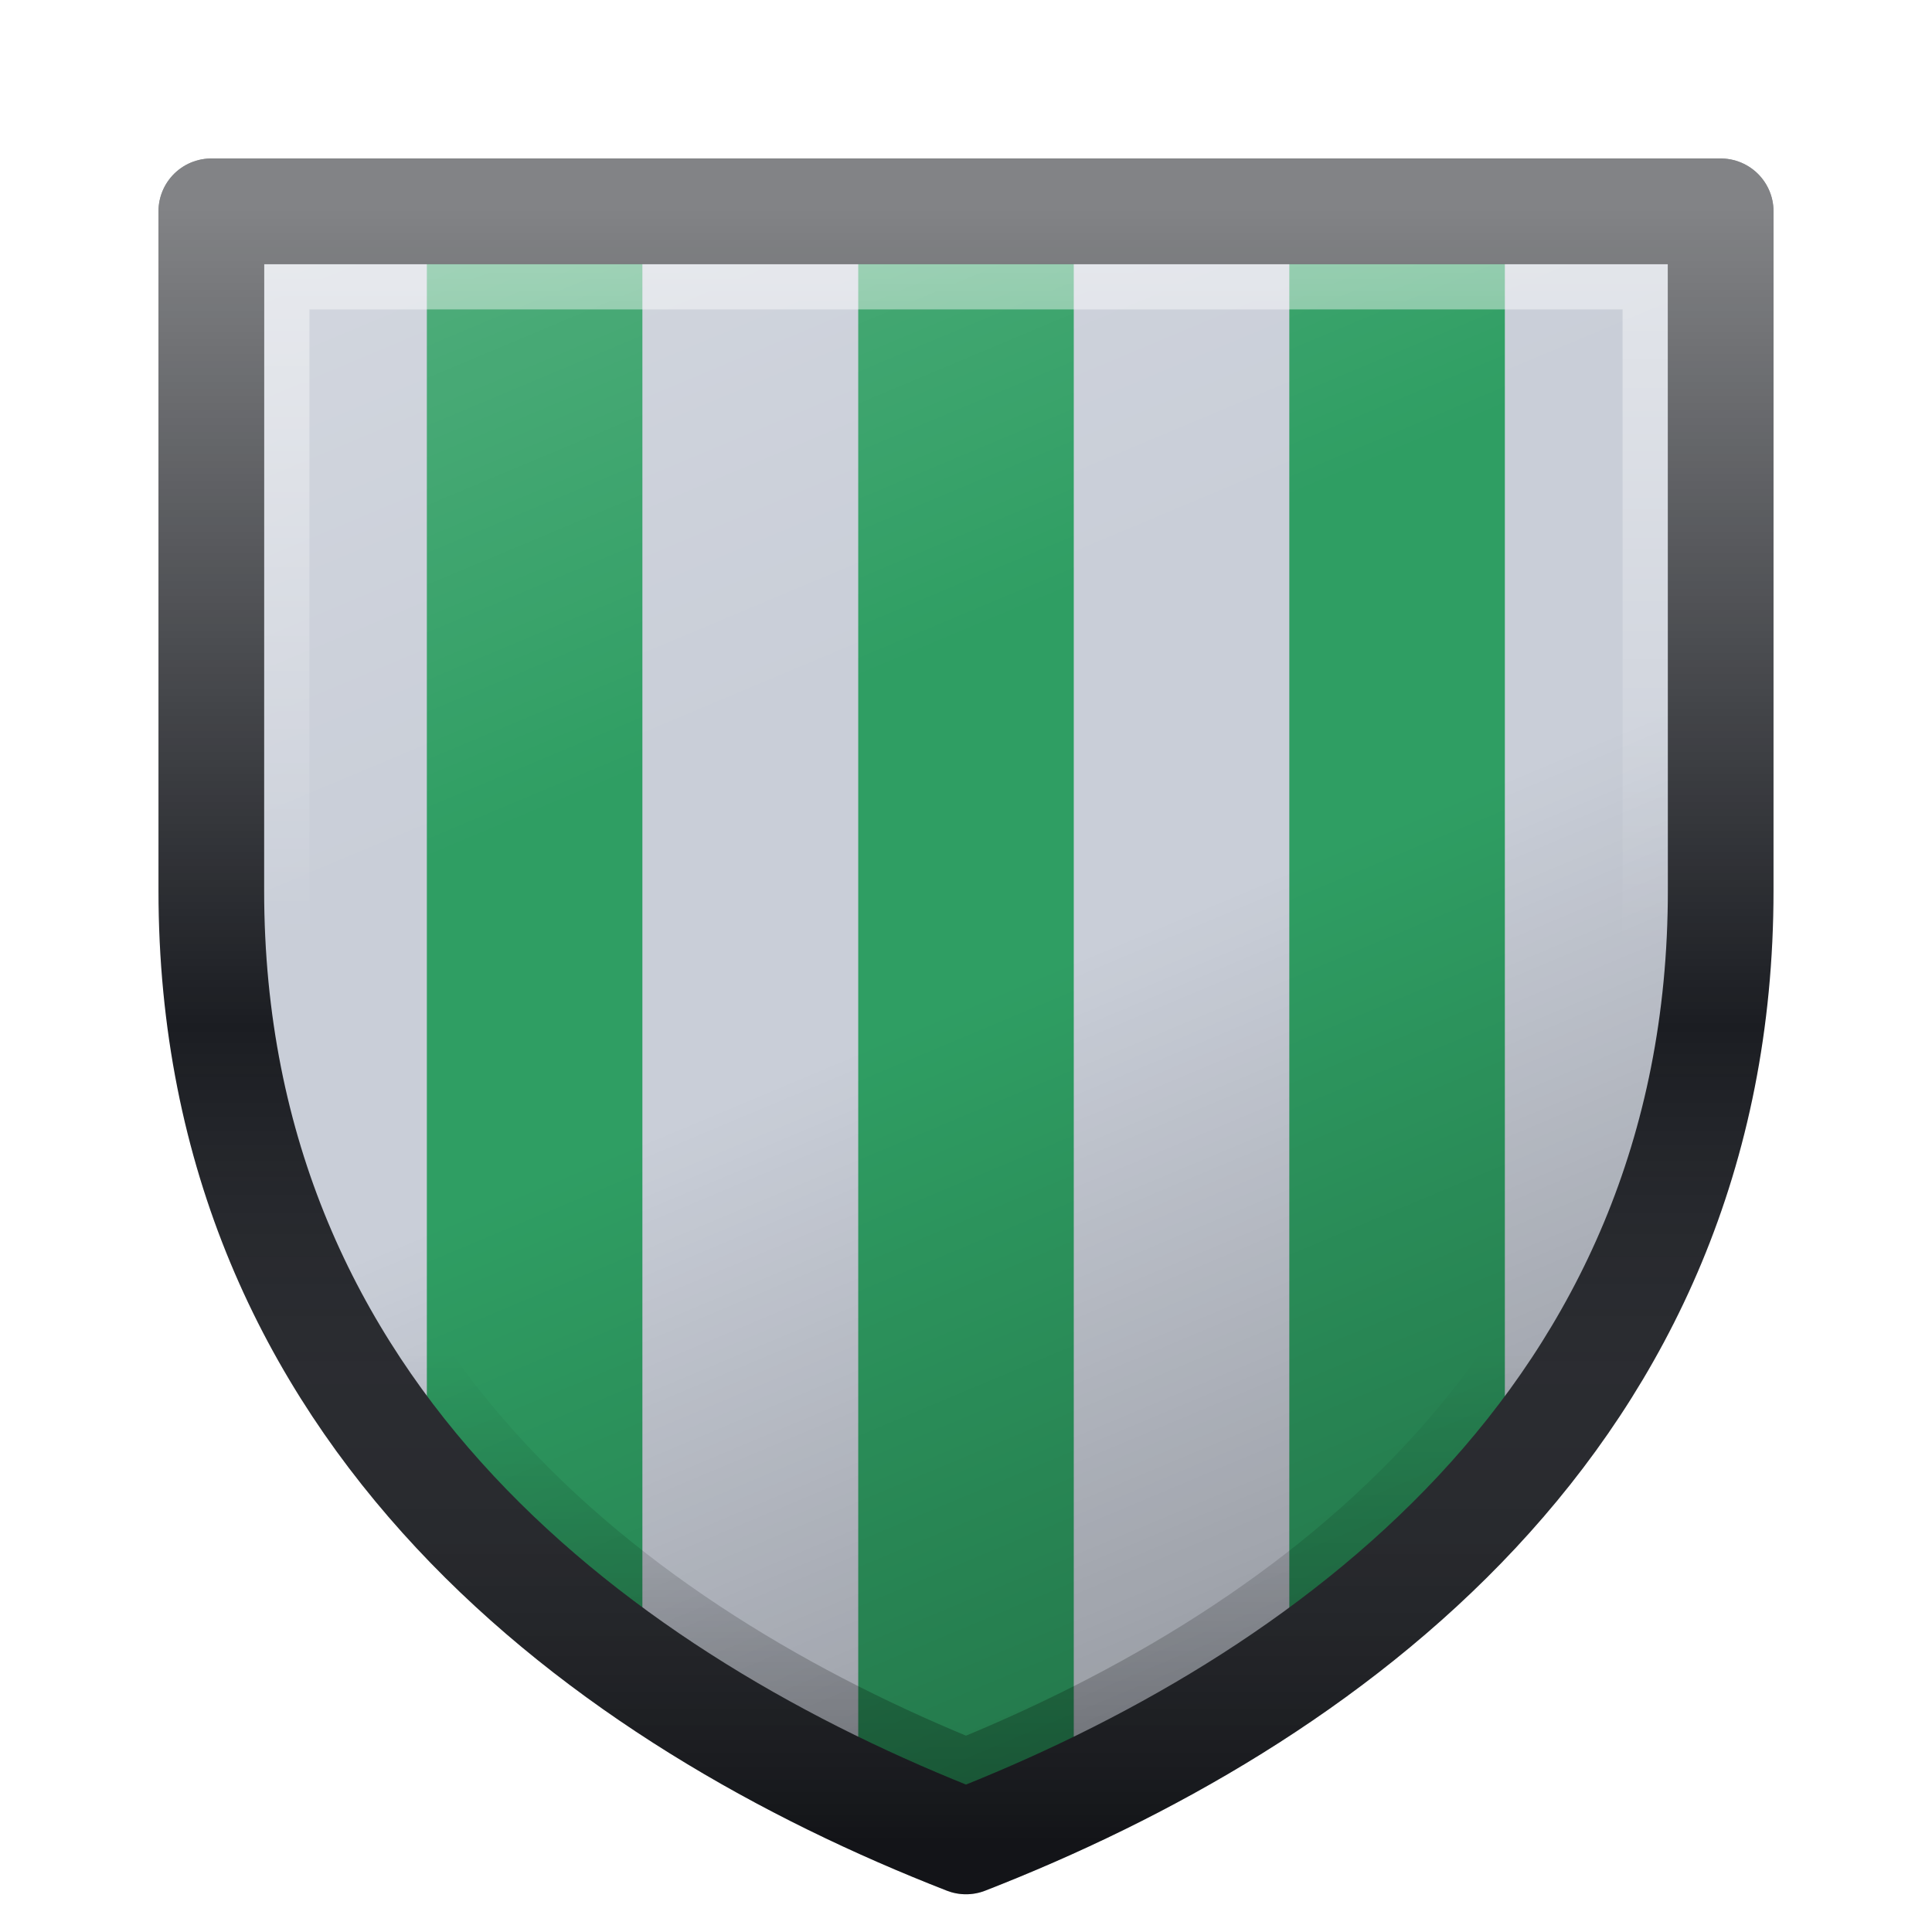
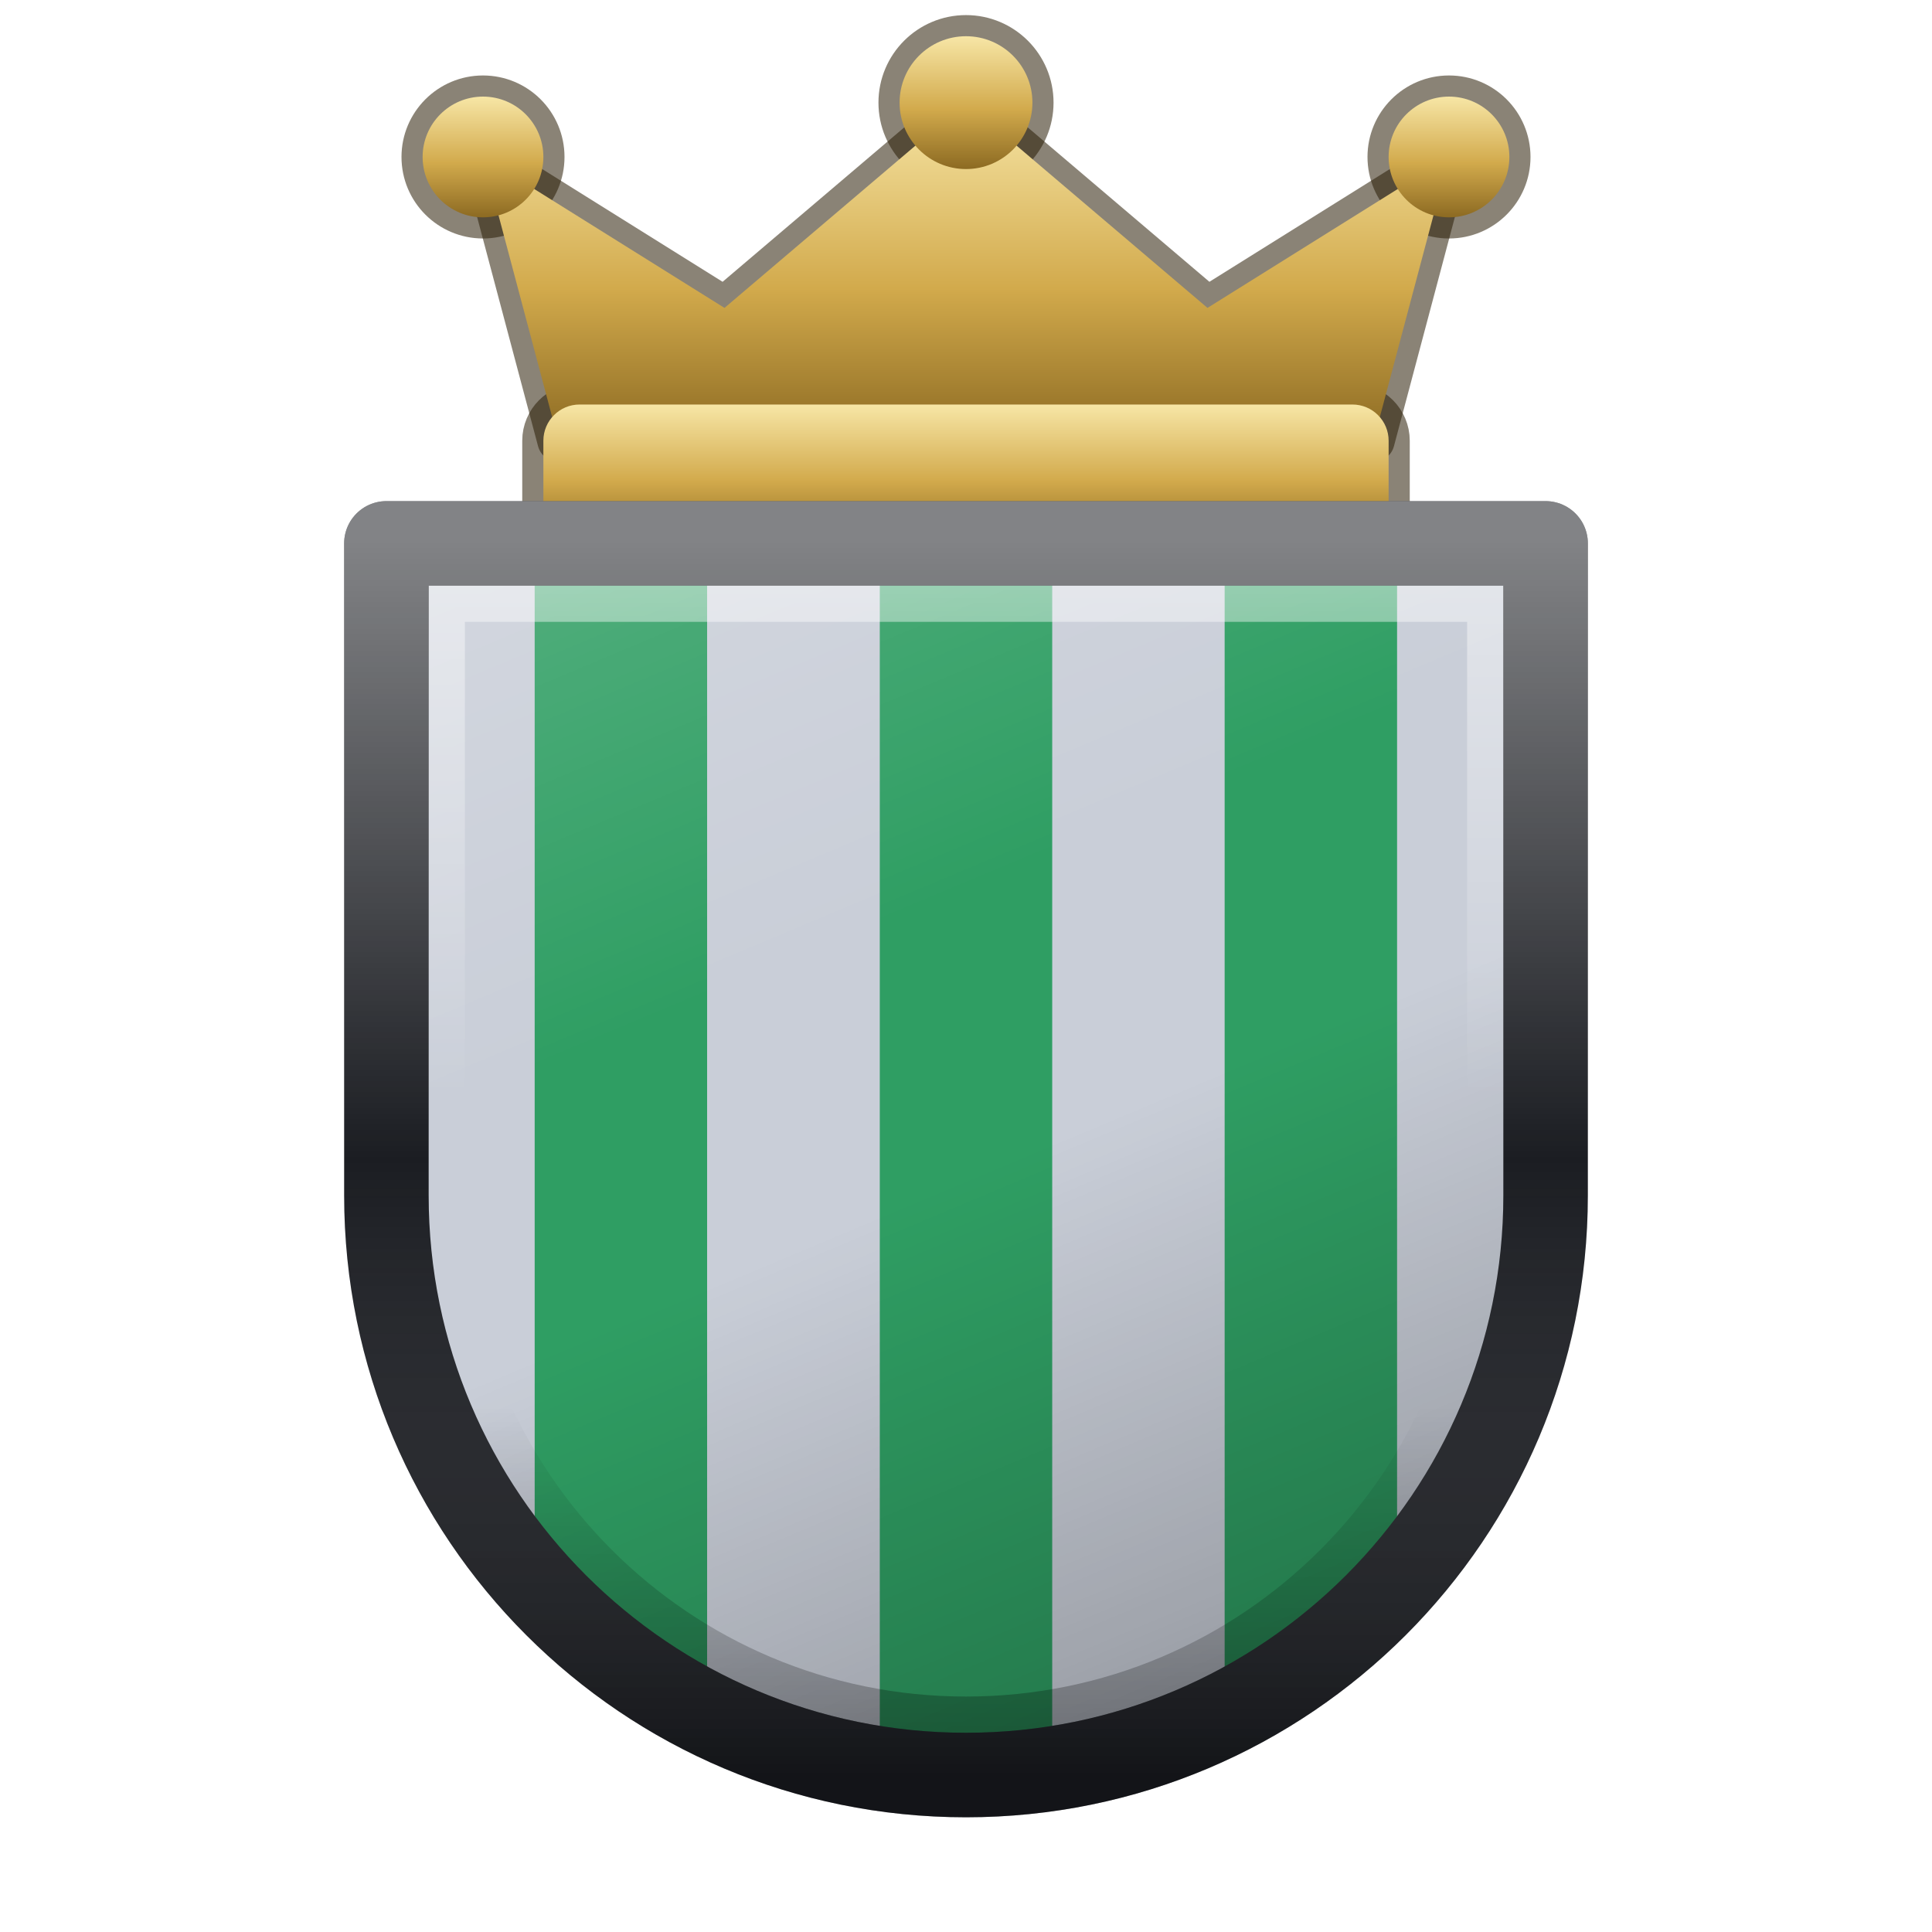
<svg xmlns="http://www.w3.org/2000/svg" viewBox="0 0 64 64" width="64" height="64">
  <defs>
    <clipPath id="c">
-       <path d="M7 7h50v22.5c0 17.5-13.2 26.9-25 31.5C20.2 56.4 7 47 7 29.5Z" />
+       <path d="M8 7h48v27a24 24 0 0 1-48 0Z" />
    </clipPath>
    <linearGradient id="s" x1="0" y1="0" x2="0.42" y2="1">
      <stop offset="0" stop-color="#fff" stop-opacity="0.26" />
      <stop offset="0.46" stop-color="#fff" stop-opacity="0" />
      <stop offset="0.62" stop-color="#000" stop-opacity="0" />
      <stop offset="1" stop-color="#000" stop-opacity="0.26" />
    </linearGradient>
    <linearGradient id="b" x1="0" y1="0" x2="0" y2="1">
      <stop offset="0" stop-color="#fff" stop-opacity="0.5" />
      <stop offset="0.45" stop-color="#fff" stop-opacity="0" />
      <stop offset="0.7" stop-color="#000" stop-opacity="0" />
      <stop offset="1" stop-color="#000" stop-opacity="0.32" />
    </linearGradient>
    <linearGradient id="r" x1="0" y1="0" x2="0" y2="1">
      <stop offset="0" stop-color="#fff" stop-opacity="0.45" />
      <stop offset="0.5" stop-color="#fff" stop-opacity="0" />
      <stop offset="1" stop-color="#000" stop-opacity="0.3" />
    </linearGradient>
+     <linearGradient id="g" x1="0" y1="0" x2="0" y2="1">
+       <stop offset="0" stop-color="#f7e6a6" />
+       <stop offset="0.55" stop-color="#d2aa4c" />
+       <stop offset="1" stop-color="#8c6a22" />
+     </linearGradient>
  </defs>
-   <g clip-path="url(#c)">
-     <rect width="64" height="64" fill="#c9ced8" />
-     <rect x="14.14" y="0" width="7.14" height="64" fill="#2f9e63" />
-     <rect x="28.43" y="0" width="7.14" height="64" fill="#2f9e63" />
-     <rect x="42.71" y="0" width="7.14" height="64" fill="#2f9e63" />
-     <rect width="64" height="64" fill="url(#s)" />
-     <path d="M7 7h50v22.5c0 17.5-13.2 26.9-25 31.5C20.2 56.4 7 47 7 29.5Z" fill="none" stroke="url(#b)" stroke-width="6.5" />
+   <g fill="none" stroke="#2a1d06" stroke-opacity="0.55" stroke-width="1.4" stroke-linejoin="round">
+     <path d="M18.5 14.6 16 5.2l8 5L32 3.4l8 6.8 8-5-2.5 9.4Z" />
+     <rect x="18" y="13.4" width="28" height="4.6" rx="1.2" />
+     <circle cx="16" cy="5.2" r="2" />
+     <circle cx="32" cy="3.4" r="2.2" />
+     <circle cx="48" cy="5.2" r="2" />
  </g>
-   <path d="M7 7h50v22.5c0 17.5-13.2 26.9-25 31.5C20.2 56.4 7 47 7 29.5Z" fill="none" stroke="#1b1d22" stroke-width="3.5" stroke-linejoin="round" />
-   <path d="M7 7h50v22.5c0 17.5-13.2 26.9-25 31.5C20.2 56.4 7 47 7 29.5Z" fill="none" stroke="url(#r)" stroke-width="3.5" stroke-linejoin="round" />
+   <path d="M18.5 14.6 16 5.2l8 5L32 3.4l8 6.8 8-5-2.5 9.4Z" fill="url(#g)" />
+   <rect x="18" y="13.4" width="28" height="4.6" rx="1.2" fill="url(#g)" />
+   <circle cx="16" cy="5.2" r="2" fill="url(#g)" />
+   <circle cx="32" cy="3.4" r="2.2" fill="url(#g)" />
+   <circle cx="48" cy="5.2" r="2" fill="url(#g)" />
+   <g transform="translate(32 62) scale(.8) translate(-32 -62)">
+     <g clip-path="url(#c)">
+       <rect width="64" height="64" fill="#c9ced8" />
+       <rect x="14.14" y="0" width="7.14" height="64" fill="#2f9e63" />
+       <rect x="28.43" y="0" width="7.14" height="64" fill="#2f9e63" />
+       <rect x="42.71" y="0" width="7.14" height="64" fill="#2f9e63" />
+       <rect width="64" height="64" fill="url(#s)" />
+       <path d="M8 7h48v27a24 24 0 0 1-48 0Z" fill="none" stroke="url(#b)" stroke-width="6.5" />
+     </g>
+     <path d="M8 7h48v27a24 24 0 0 1-48 0Z" fill="none" stroke="#1b1d22" stroke-width="3.5" stroke-linejoin="round" />
+     <path d="M8 7h48v27a24 24 0 0 1-48 0Z" fill="none" stroke="url(#r)" stroke-width="3.5" stroke-linejoin="round" />
+   </g>
</svg>
